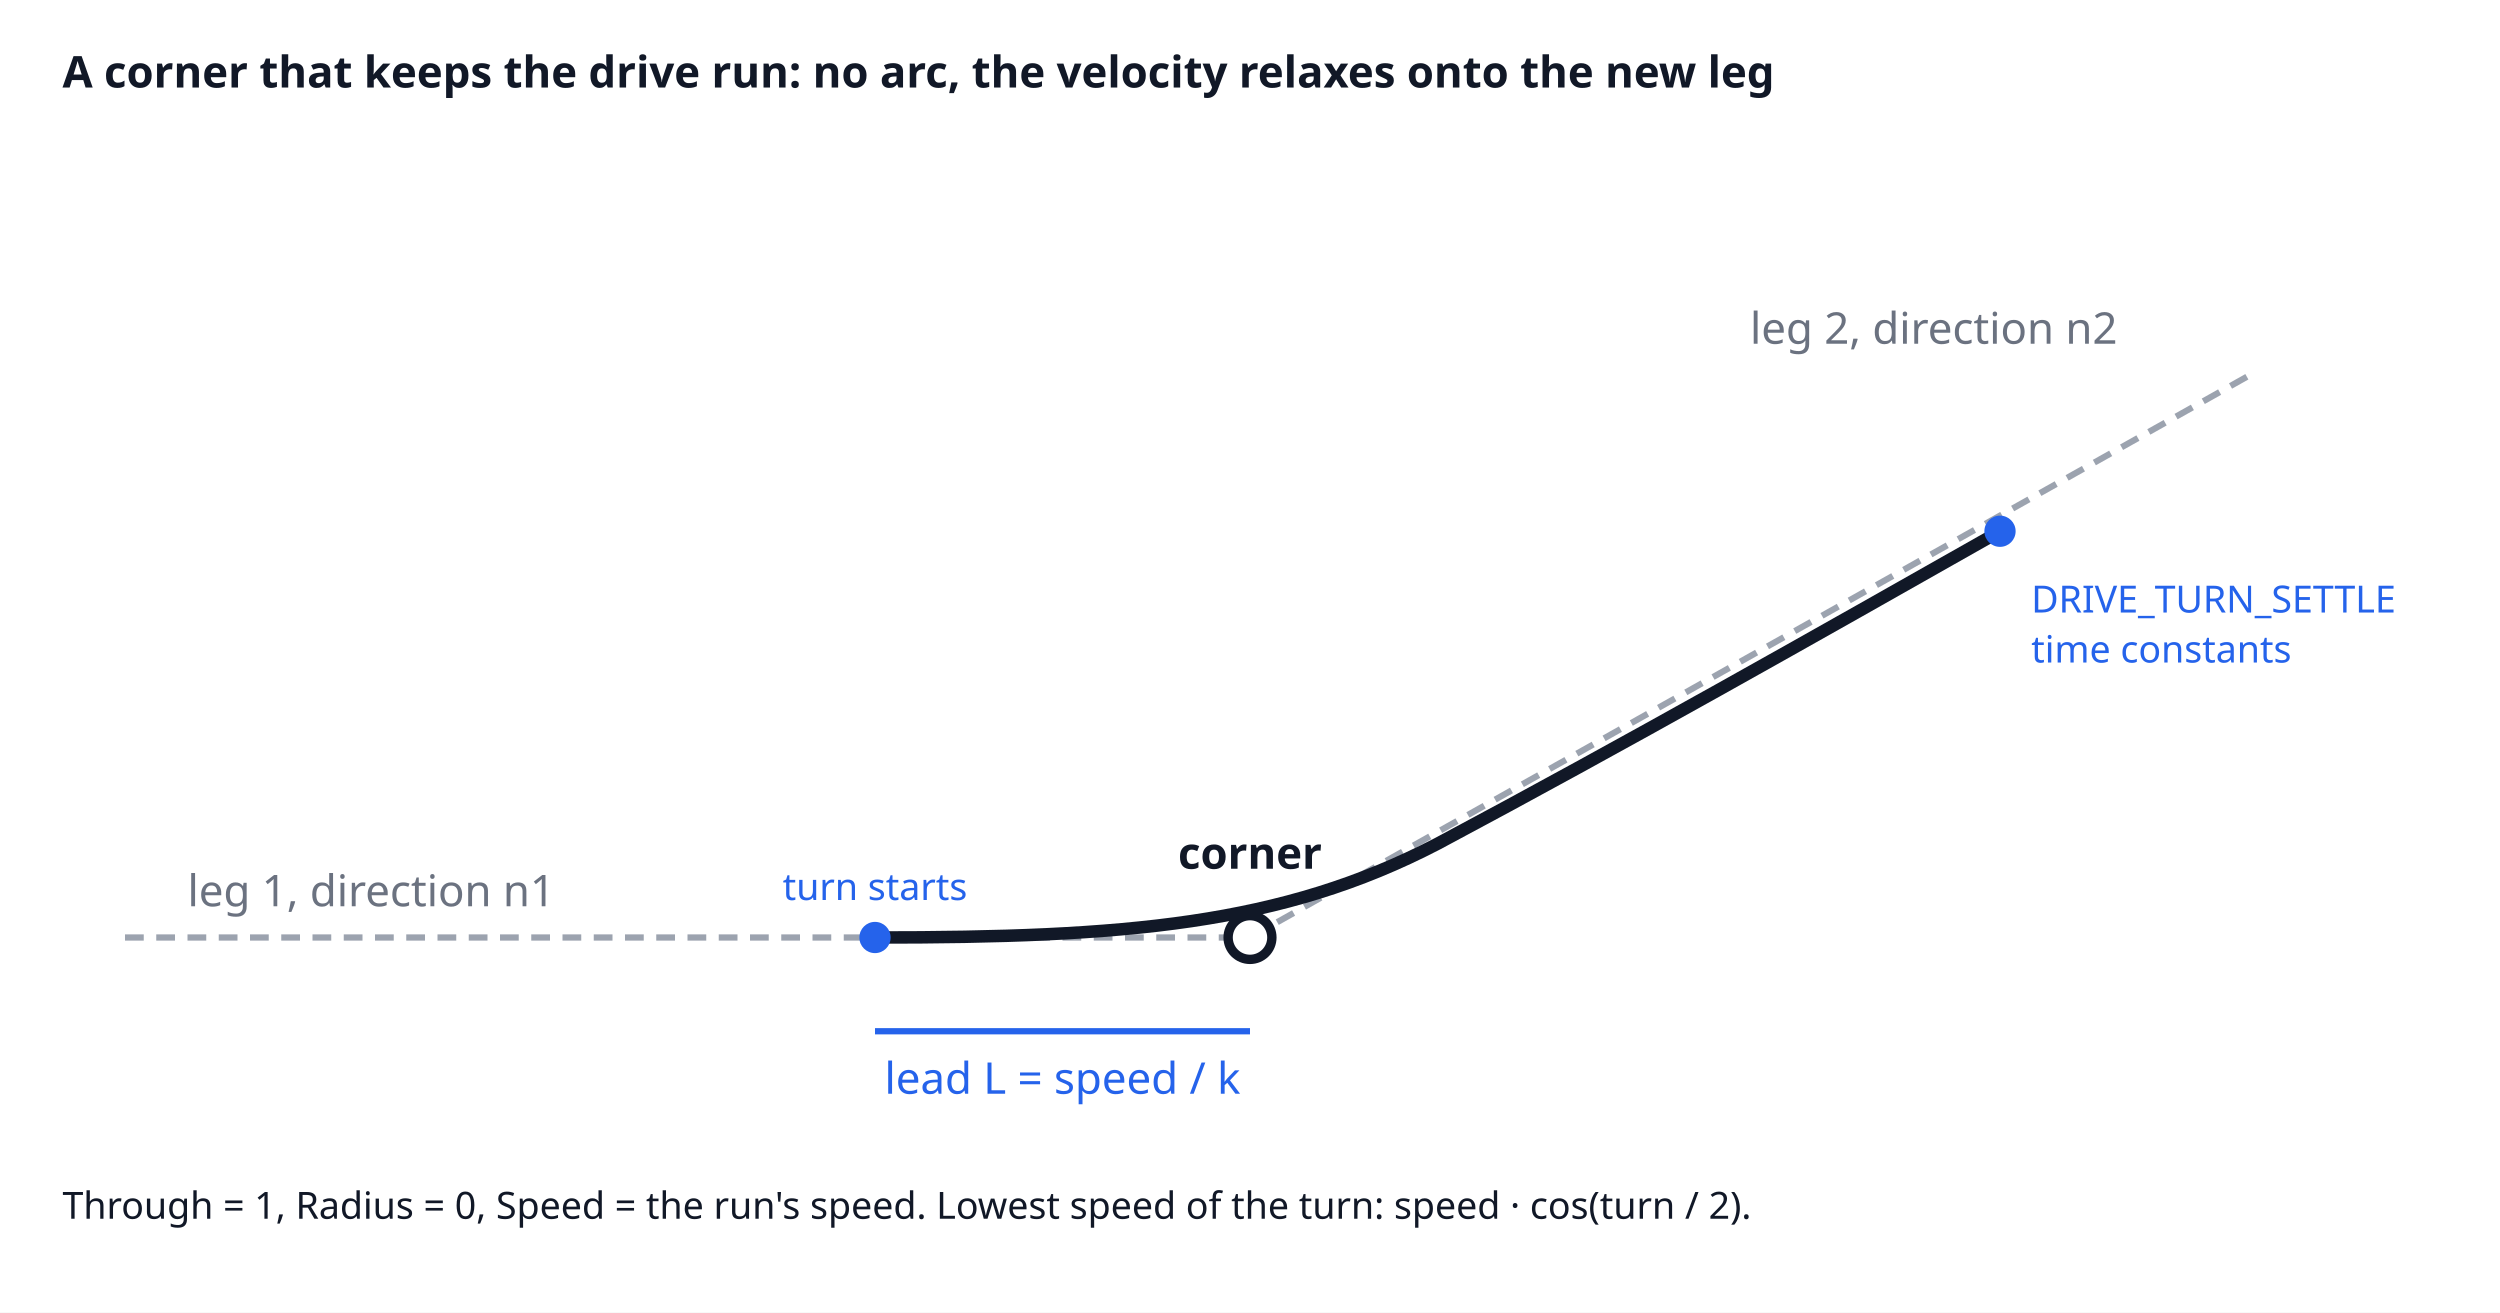
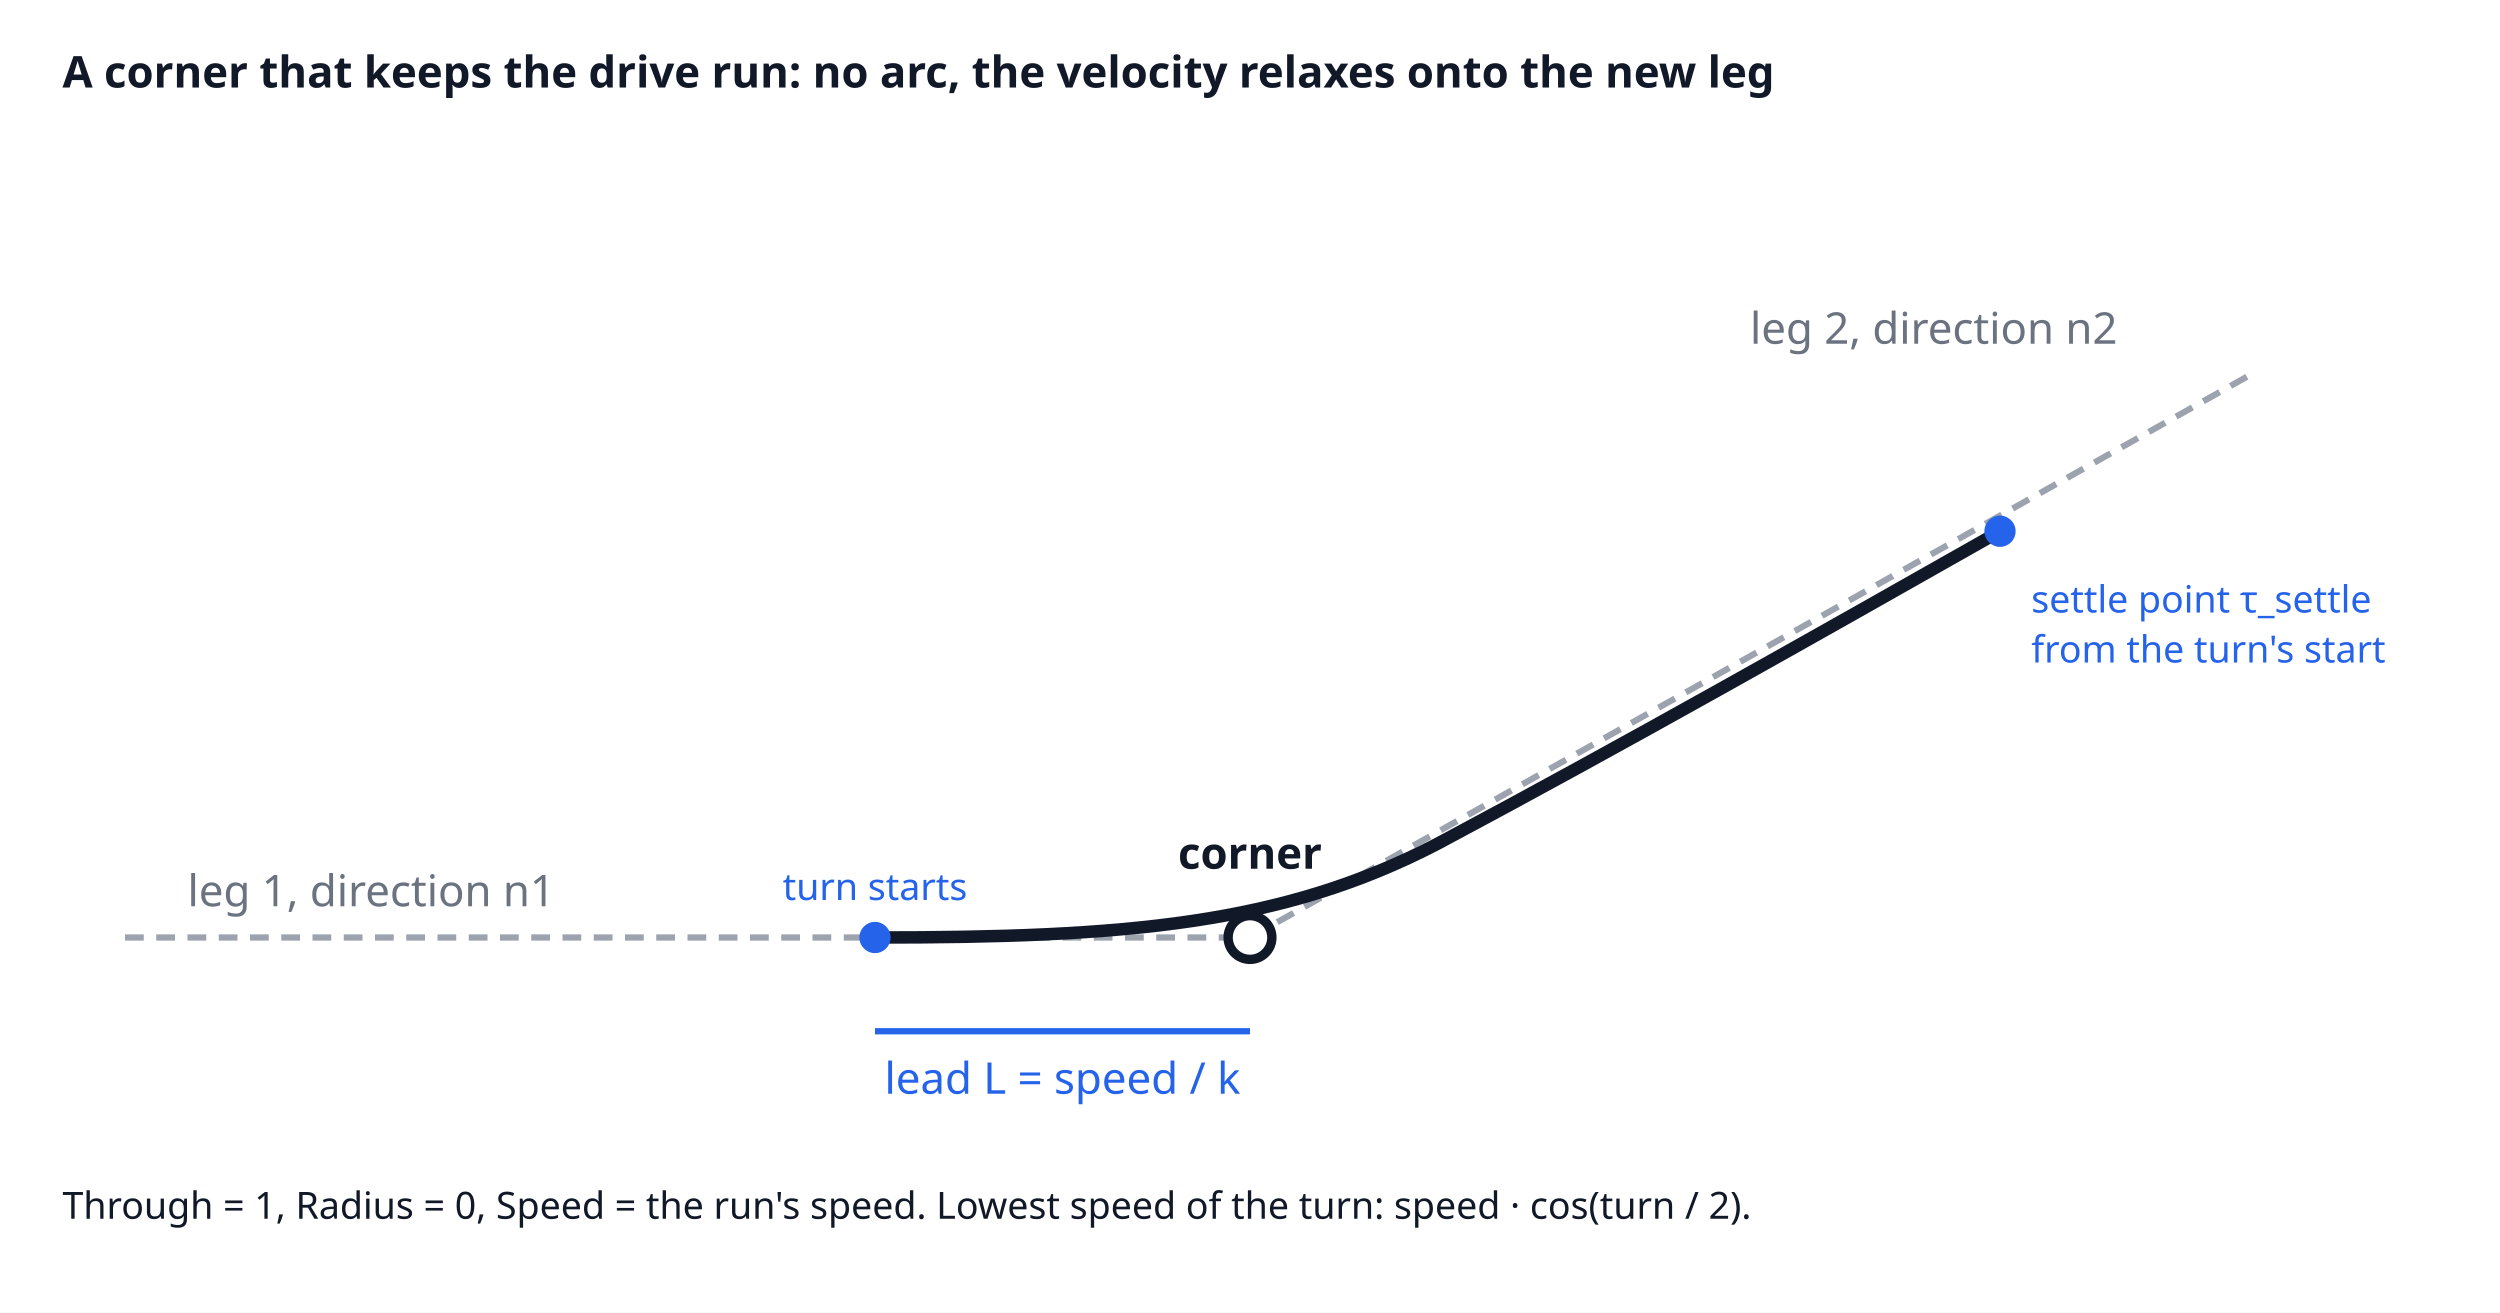
<svg xmlns="http://www.w3.org/2000/svg" viewBox="0 0 800 420" font-family="sans-serif" font-size="14">
  <rect width="800" height="420" fill="#ffffff" />
  <text x="20" y="28" fill="#111827" font-weight="bold">A corner that keeps the drive run: no arc, the velocity relaxes onto the new leg</text>
  <line x1="40" y1="300" x2="400" y2="300" stroke="#9ca3af" stroke-width="2" stroke-dasharray="6 4" />
  <line x1="400" y1="300" x2="720" y2="120" stroke="#9ca3af" stroke-width="2" stroke-dasharray="6 4" />
  <path d="M 280 300 C 360 300 410 296 460 270 C 520 238 580 204 640 170" fill="none" stroke="#111827" stroke-width="4" />
  <circle cx="400" cy="300" r="7" fill="#ffffff" stroke="#111827" stroke-width="3" />
  <circle cx="280" cy="300" r="5" fill="#2563eb" />
  <circle cx="640" cy="170" r="5" fill="#2563eb" />
  <line x1="280" y1="330" x2="400" y2="330" stroke="#2563eb" stroke-width="2" />
  <text x="340" y="350" fill="#2563eb" text-anchor="middle">lead L = speed / k</text>
  <text x="400" y="278" fill="#111827" text-anchor="middle" font-weight="bold">corner</text>
  <text x="280" y="288" fill="#2563eb" text-anchor="middle" font-size="12">turn starts</text>
-   <text x="650" y="196" fill="#2563eb" font-size="12">DRIVE_TURN_SETTLE</text>
-   <text x="650" y="212" fill="#2563eb" font-size="12">time constants</text>
+   <text x="650" y="196" fill="#2563eb" font-size="12">settle point τ_settle</text>
+   <text x="650" y="212" fill="#2563eb" font-size="12">from the turn's start</text>
  <text x="60" y="290" fill="#6b7280">leg 1, direction n1</text>
  <text x="560" y="110" fill="#6b7280">leg 2, direction n2</text>
  <text x="20" y="390" fill="#111827" font-size="12">Through = 1, Radius = 0, Speed = the run's speed. Lowest speed of the turn: speed · cos(turn / 2).</text>
</svg>
